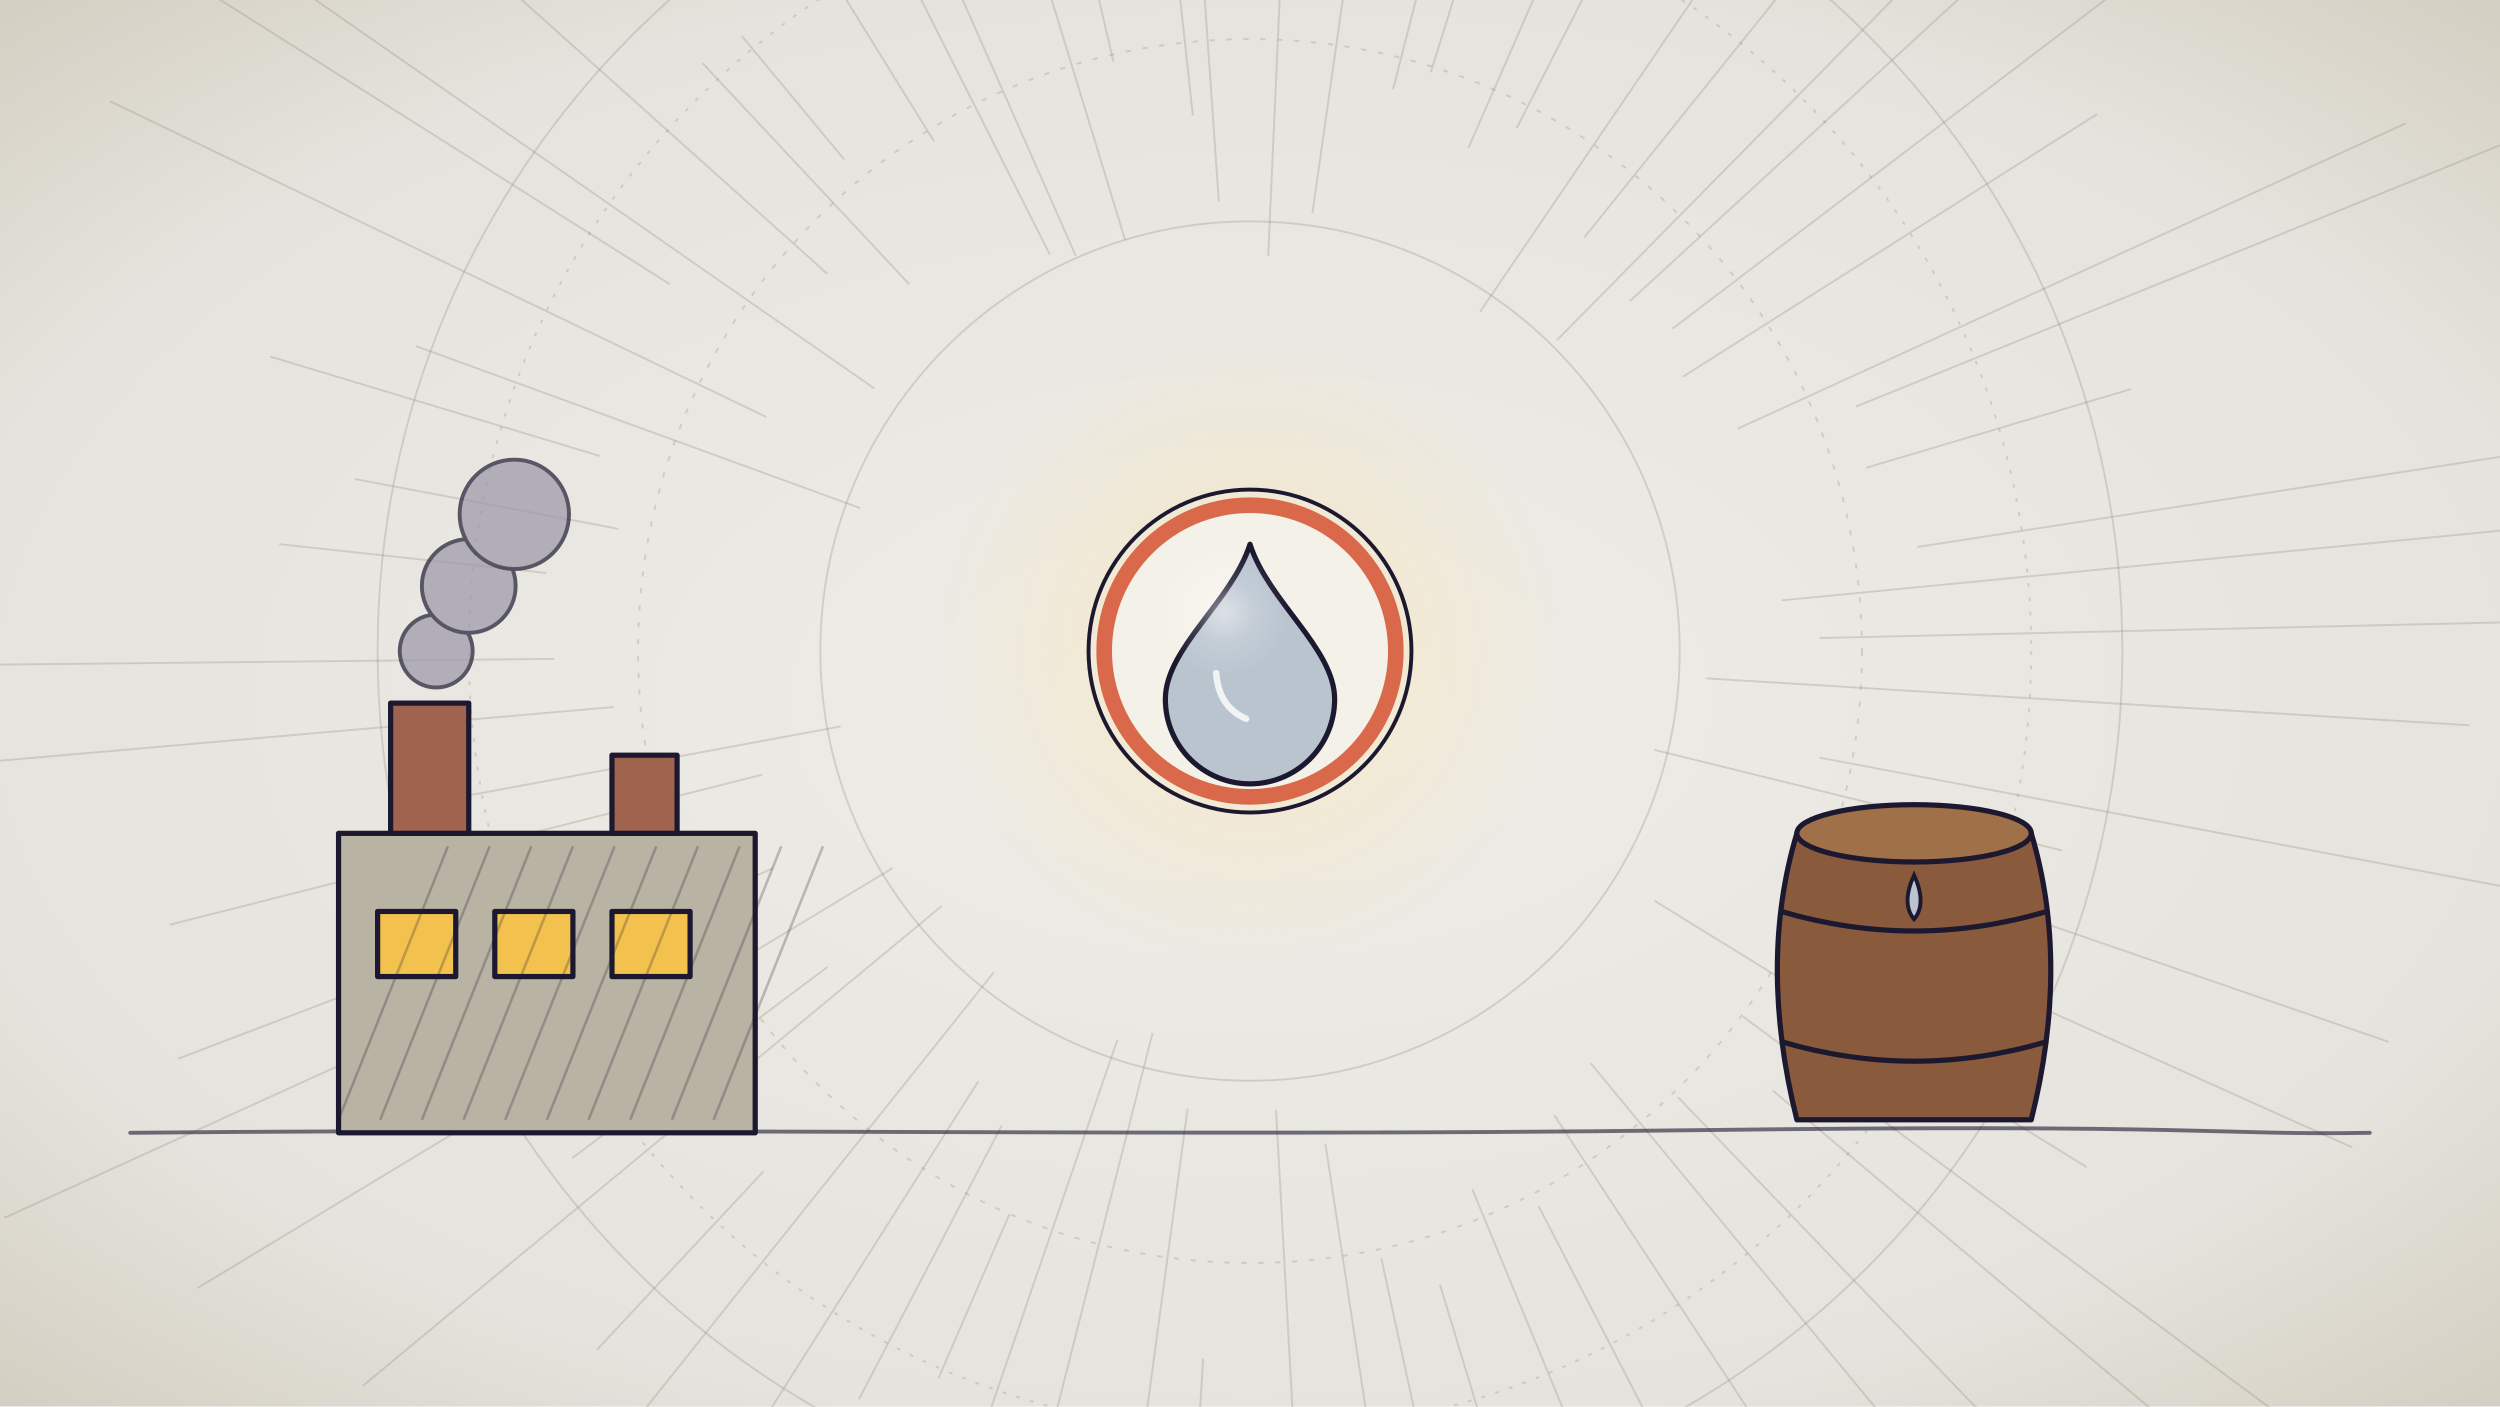
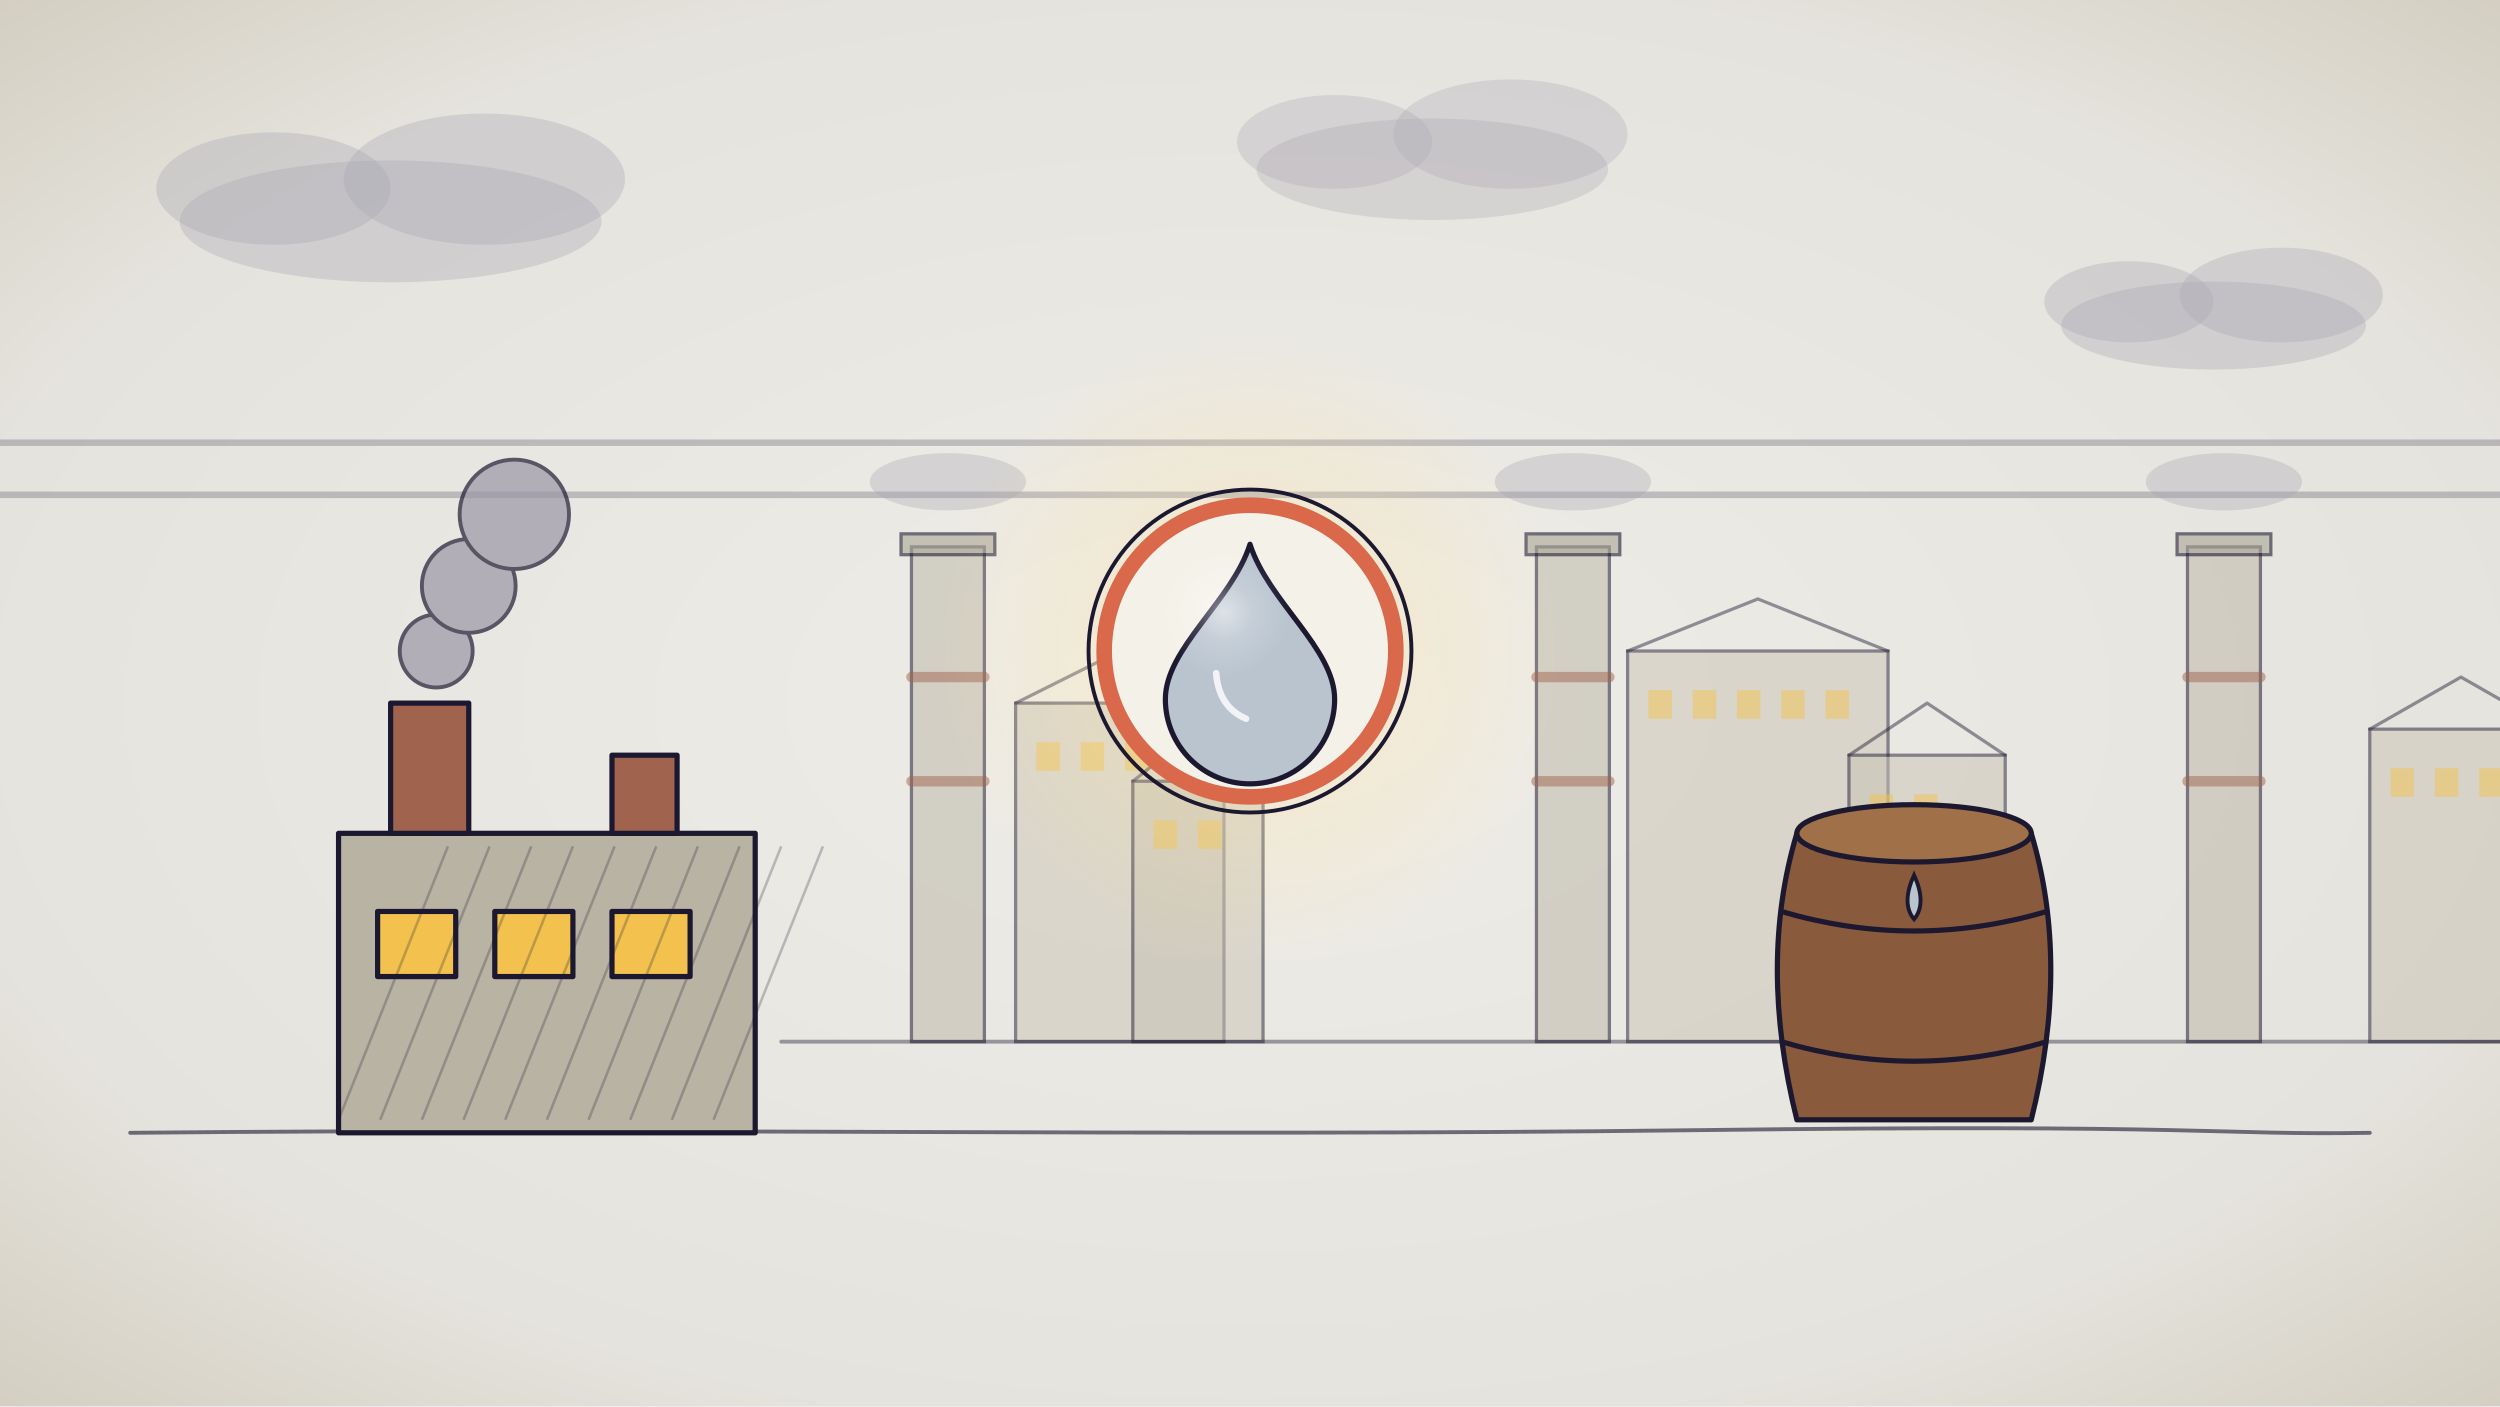
<svg xmlns="http://www.w3.org/2000/svg" viewBox="0 0 1920 1080" width="1920" height="1080">
  <defs>
    <radialGradient id="bgv" cx="0.5" cy="0.5" r="0.75">
      <stop offset="0" stop-color="#efede7" />
      <stop offset="0.7" stop-color="#e5e3dd" />
      <stop offset="1" stop-color="#cfcabb" />
    </radialGradient>
    <radialGradient id="U079g1" cx="0.5" cy="0.5" r="0.5">
      <stop offset="0" stop-color="#ffe39a" stop-opacity="0.7" />
      <stop offset="0.45" stop-color="#ffe39a" stop-opacity="0.245" />
      <stop offset="1" stop-color="#ffe39a" stop-opacity="0" />
    </radialGradient>
    <radialGradient id="U079g2" cx="0.5" cy="0.5" r="0.5">
      <stop offset="0" stop-color="#ffffff" stop-opacity="0.5" />
      <stop offset="0.45" stop-color="#ffffff" stop-opacity="0.175" />
      <stop offset="1" stop-color="#ffffff" stop-opacity="0" />
    </radialGradient>
  </defs>
  <rect width="1920" height="1080" fill="url(#bgv)" />
-   <g stroke="#8a8678" stroke-width="1.5" opacity="0.28" stroke-linecap="round">
-     <line x1="1398" y1="490" x2="1922" y2="478" />
-     <line x1="1311" y1="521" x2="1896" y2="557" />
-     <line x1="1398" y1="582" x2="2125" y2="719" />
-     <line x1="1271" y1="576" x2="1583" y2="653" />
-     <line x1="1445" y1="666" x2="1834" y2="800" />
-     <line x1="1390" y1="694" x2="1806" y2="881" />
-     <line x1="1271" y1="692" x2="1602" y2="896" />
-     <line x1="1339" y1="781" x2="1856" y2="1165" />
-     <line x1="1362" y1="838" x2="1735" y2="1152" />
-     <line x1="1289" y1="843" x2="1752" y2="1325" />
-     <line x1="1222" y1="817" x2="1494" y2="1146" />
-     <line x1="1194" y1="857" x2="1360" y2="1109" />
-     <line x1="1182" y1="927" x2="1335" y2="1223" />
-     <line x1="1131" y1="914" x2="1212" y2="1110" />
-     <line x1="1106" y1="987" x2="1156" y2="1152" />
-     <line x1="1061" y1="967" x2="1147" y2="1363" />
-     <line x1="1018" y1="879" x2="1080" y2="1287" />
-     <line x1="980" y1="853" x2="1010" y2="1398" />
-     <line x1="924" y1="1044" x2="920" y2="1109" />
-     <line x1="912" y1="852" x2="838" y2="1401" />
-     <line x1="885" y1="794" x2="699" y2="1526" />
-     <line x1="858" y1="799" x2="621" y2="1490" />
-     <line x1="775" y1="933" x2="721" y2="1058" />
-     <line x1="769" y1="865" x2="660" y2="1074" />
-     <line x1="751" y1="831" x2="540" y2="1164" />
-     <line x1="763" y1="747" x2="414" y2="1184" />
-     <line x1="586" y1="900" x2="459" y2="1036" />
-     <line x1="723" y1="696" x2="279" y2="1064" />
-     <line x1="635" y1="743" x2="440" y2="889" />
-     <line x1="685" y1="667" x2="152" y2="989" />
-     <line x1="593" y1="667" x2="4" y2="935" />
-     <line x1="562" y1="651" x2="137" y2="813" />
-     <line x1="585" y1="595" x2="131" y2="710" />
-     <line x1="645" y1="558" x2="359" y2="611" />
-     <line x1="471" y1="543" x2="-169" y2="599" />
-     <line x1="425" y1="506" x2="-153" y2="512" />
-     <line x1="419" y1="440" x2="215" y2="418" />
-     <line x1="474" y1="406" x2="273" y2="368" />
-     <line x1="460" y1="350" x2="208" y2="274" />
-     <line x1="660" y1="390" x2="320" y2="266" />
-     <line x1="588" y1="320" x2="85" y2="78" />
-     <line x1="514" y1="218" x2="-52" y2="-140" />
-     <line x1="671" y1="298" x2="31" y2="-147" />
-     <line x1="635" y1="210" x2="238" y2="-146" />
-     <line x1="698" y1="218" x2="540" y2="49" />
-     <line x1="648" y1="122" x2="570" y2="28" />
-     <line x1="717" y1="108" x2="338" y2="-503" />
-     <line x1="806" y1="195" x2="644" y2="-126" />
-     <line x1="826" y1="196" x2="693" y2="-105" />
-     <line x1="864" y1="184" x2="663" y2="-474" />
-     <line x1="855" y1="47" x2="713" y2="-567" />
-     <line x1="916" y1="88" x2="868" y2="-356" />
-     <line x1="936" y1="154" x2="902" y2="-335" />
-     <line x1="974" y1="196" x2="997" y2="-319" />
-     <line x1="1008" y1="163" x2="1128" y2="-680" />
-     <line x1="1070" y1="68" x2="1243" y2="-608" />
-     <line x1="1099" y1="55" x2="1300" y2="-589" />
-     <line x1="1128" y1="113" x2="1244" y2="-152" />
-     <line x1="1165" y1="98" x2="1494" y2="-546" />
-     <line x1="1137" y1="239" x2="1540" y2="-353" />
-     <line x1="1217" y1="182" x2="1567" y2="-253" />
-     <line x1="1196" y1="261" x2="1605" y2="-154" />
-     <line x1="1252" y1="231" x2="1708" y2="-188" />
-     <line x1="1285" y1="252" x2="1814" y2="-150" />
-     <line x1="1293" y1="289" x2="1610" y2="88" />
-     <line x1="1335" y1="329" x2="1847" y2="95" />
-     <line x1="1426" y1="312" x2="1983" y2="86" />
-     <line x1="1434" y1="359" x2="1636" y2="299" />
-     <line x1="1473" y1="420" x2="2016" y2="336" />
-     <line x1="1369" y1="461" x2="1998" y2="400" />
+   <g id="U079bk">
+     <ellipse cx="300.0" cy="170.0" rx="162.0" ry="46.8" fill="#a9a5b3" opacity="0.35" />
+     <ellipse cx="210.0" cy="144.8" rx="90.0" ry="43.2" fill="#a9a5b3" opacity="0.35" />
+     <ellipse cx="372.0" cy="137.6" rx="108.0" ry="50.4" fill="#a9a5b3" opacity="0.35" />
+     <ellipse cx="1100.0" cy="130.0" rx="135.0" ry="39.0" fill="#a9a5b3" opacity="0.3" />
+     <ellipse cx="1025.0" cy="109.0" rx="75.0" ry="36.0" fill="#a9a5b3" opacity="0.3" />
+     <ellipse cx="1160.0" cy="103.0" rx="90.0" ry="42.0" fill="#a9a5b3" opacity="0.3" />
+     <ellipse cx="1700.0" cy="250.0" rx="117.0" ry="33.8" fill="#a9a5b3" opacity="0.35" />
+     <ellipse cx="1635.0" cy="231.8" rx="65.0" ry="31.2" fill="#a9a5b3" opacity="0.35" />
+     <ellipse cx="1752.0" cy="226.6" rx="78.0" ry="36.4" fill="#a9a5b3" opacity="0.35" />
+     <path d="M0 340H1920M0 380H1920" fill="none" stroke="#1b1830" stroke-width="5" opacity="0.22" stroke-linecap="round" stroke-linejoin="round" />
+     <rect x="700" y="420" width="56" height="380" fill="#bdb8aa" stroke="#1b1830" stroke-width="2.5" opacity="0.55" />
+     <rect x="692" y="410" width="72" height="16" fill="#a9a495" stroke="#1b1830" stroke-width="2.5" opacity="0.6" />
+     <path d="M700 520h56M700 600h56" fill="none" stroke="#a0634d" stroke-width="8" opacity="0.5" stroke-linecap="round" stroke-linejoin="round" />
+     <ellipse cx="728" cy="370" rx="60" ry="22" fill="#a9a5b3" opacity="0.35" />
+     <rect x="1180" y="420" width="56" height="380" fill="#bdb8aa" stroke="#1b1830" stroke-width="2.5" opacity="0.55" />
+     <rect x="1172" y="410" width="72" height="16" fill="#a9a495" stroke="#1b1830" stroke-width="2.5" opacity="0.6" />
+     <path d="M1180 520h56M1180 600h56" fill="none" stroke="#a0634d" stroke-width="8" opacity="0.5" stroke-linecap="round" stroke-linejoin="round" />
+     <ellipse cx="1208" cy="370" rx="60" ry="22" fill="#a9a5b3" opacity="0.35" />
+     <rect x="1680" y="420" width="56" height="380" fill="#bdb8aa" stroke="#1b1830" stroke-width="2.5" opacity="0.55" />
+     <rect x="1672" y="410" width="72" height="16" fill="#a9a495" stroke="#1b1830" stroke-width="2.5" opacity="0.6" />
+     <path d="M1680 520h56M1680 600h56" fill="none" stroke="#a0634d" stroke-width="8" opacity="0.5" stroke-linecap="round" stroke-linejoin="round" />
+     <ellipse cx="1708" cy="370" rx="60" ry="22" fill="#a9a5b3" opacity="0.35" />
+     <rect x="780" y="540" width="160" height="260" fill="#c7c2b3" stroke="#1b1830" stroke-width="2.5" opacity="0.5" />
+     <path d="M780 540l80 -40l80 40" fill="none" stroke="#1b1830" stroke-width="2.5" opacity="0.45" stroke-linecap="round" stroke-linejoin="round" />
+     <rect x="796" y="570" width="18" height="22" fill="#f2c14e" opacity="0.5" />
+     <rect x="830" y="570" width="18" height="22" fill="#f2c14e" opacity="0.5" />
+     <rect x="864" y="570" width="18" height="22" fill="#f2c14e" opacity="0.5" />
+     <rect x="898" y="570" width="18" height="22" fill="#f2c14e" opacity="0.5" />
+     <rect x="870" y="600" width="100" height="200" fill="#c7c2b3" stroke="#1b1830" stroke-width="2.5" opacity="0.5" />
+     <path d="M870 600l50 -40l50 40" fill="none" stroke="#1b1830" stroke-width="2.5" opacity="0.45" stroke-linecap="round" stroke-linejoin="round" />
+     <rect x="886" y="630" width="18" height="22" fill="#f2c14e" opacity="0.5" />
+     <rect x="920" y="630" width="18" height="22" fill="#f2c14e" opacity="0.5" />
+     <rect x="1250" y="500" width="200" height="300" fill="#c7c2b3" stroke="#1b1830" stroke-width="2.5" opacity="0.5" />
+     <path d="M1250 500l100 -40l100 40" fill="none" stroke="#1b1830" stroke-width="2.5" opacity="0.45" stroke-linecap="round" stroke-linejoin="round" />
+     <rect x="1266" y="530" width="18" height="22" fill="#f2c14e" opacity="0.5" />
+     <rect x="1300" y="530" width="18" height="22" fill="#f2c14e" opacity="0.5" />
+     <rect x="1334" y="530" width="18" height="22" fill="#f2c14e" opacity="0.5" />
+     <rect x="1368" y="530" width="18" height="22" fill="#f2c14e" opacity="0.5" />
+     <rect x="1402" y="530" width="18" height="22" fill="#f2c14e" opacity="0.5" />
+     <rect x="1420" y="580" width="120" height="220" fill="#c7c2b3" stroke="#1b1830" stroke-width="2.5" opacity="0.5" />
+     <path d="M1420 580l60 -40l60 40" fill="none" stroke="#1b1830" stroke-width="2.5" opacity="0.45" stroke-linecap="round" stroke-linejoin="round" />
+     <rect x="1436" y="610" width="18" height="22" fill="#f2c14e" opacity="0.5" />
+     <rect x="1470" y="610" width="18" height="22" fill="#f2c14e" opacity="0.5" />
+     <rect x="1820" y="560" width="140" height="240" fill="#c7c2b3" stroke="#1b1830" stroke-width="2.5" opacity="0.5" />
+     <path d="M1820 560l70 -40l70 40" fill="none" stroke="#1b1830" stroke-width="2.5" opacity="0.45" stroke-linecap="round" stroke-linejoin="round" />
+     <rect x="1836" y="590" width="18" height="22" fill="#f2c14e" opacity="0.5" />
+     <rect x="1870" y="590" width="18" height="22" fill="#f2c14e" opacity="0.5" />
+     <rect x="1904" y="590" width="18" height="22" fill="#f2c14e" opacity="0.5" />
+     <path d="M600 800H1920" fill="none" stroke="#1b1830" stroke-width="3" opacity="0.4" stroke-linecap="round" stroke-linejoin="round" />
  </g>
-   <circle cx="960" cy="500" r="330" fill="none" stroke="#8a8678" stroke-width="1.5" opacity="0.28" />
-   <circle cx="960" cy="500" r="470" fill="none" stroke="#8a8678" stroke-width="1.5" opacity="0.28" stroke-dasharray="4 9" />
-   <circle cx="960" cy="500" r="670" fill="none" stroke="#8a8678" stroke-width="1.5" opacity="0.28" />
-   <circle cx="960" cy="500" r="600" fill="none" stroke="#8a8678" stroke-width="1.5" opacity="0.28" stroke-dasharray="3 8" />
  <path d="M100,870 C500,866 900,873 1300,868 S1700,872 1820,870" fill="none" stroke="#1b1830" stroke-width="3" opacity="0.6" stroke-linecap="round" />
  <g id="mv-glint-core">
    <circle cx="960" cy="500" r="240" fill="url(#U079g1)" />
  </g>
  <g stroke="#1b1830" stroke-width="4" stroke-linejoin="round">
    <rect x="260" y="640" width="320" height="230" fill="#b9b3a4" />
    <rect x="300" y="540" width="60" height="100" fill="#a0634d" />
    <rect x="470" y="580" width="50" height="60" fill="#a0634d" />
    <rect x="290" y="700" width="60" height="50" fill="#f2c14e" />
    <rect x="380" y="700" width="60" height="50" fill="#f2c14e" />
    <rect x="470" y="700" width="60" height="50" fill="#f2c14e" />
  </g>
  <g stroke="#1b1830" stroke-width="2" opacity="0.25">
    <line x1="260" y1="860" x2="344" y2="650" />
    <line x1="292" y1="860" x2="376" y2="650" />
    <line x1="324" y1="860" x2="408" y2="650" />
    <line x1="356" y1="860" x2="440" y2="650" />
    <line x1="388" y1="860" x2="472" y2="650" />
    <line x1="420" y1="860" x2="504" y2="650" />
    <line x1="452" y1="860" x2="536" y2="650" />
    <line x1="484" y1="860" x2="568" y2="650" />
    <line x1="516" y1="860" x2="600" y2="650" />
    <line x1="548" y1="860" x2="632" y2="650" />
  </g>
  <g id="mv-smoke-fac" fill="#9a96a6" stroke="#1b1830" stroke-width="3" opacity=".7">
    <circle cx="335" cy="500" r="28" />
    <circle cx="360" cy="450" r="36" />
    <circle cx="395" cy="395" r="42" />
  </g>
  <g stroke="#1b1830" stroke-width="4" stroke-linejoin="round">
    <path d="M1380,640 Q1350,740 1380,860 L1560,860 Q1590,740 1560,640Z" fill="#8a5a3c" />
    <ellipse cx="1470" cy="640" rx="90" ry="22" fill="#a07048" />
    <path d="M1368,700 Q1470,730 1572,700 M1368,800 Q1470,830 1572,800" fill="none" />
  </g>
  <g id="mv-key-drip" fill="#b9c4cf" stroke="#1b1830" stroke-width="3">
    <path d="M1470,672 q-10,22 0,34 q10,-12 0,-34Z" />
  </g>
  <circle cx="960" cy="500" r="112" fill="#f4f1e8" stroke="#d9694a" stroke-width="12" />
  <circle cx="960" cy="500" r="124" fill="none" stroke="#1b1830" stroke-width="3" />
  <path d="M960,418 C974,462 1025,498 1025,537 A65,65 0 0 1 895,537 C895,498 946,462 960,418Z" fill="#b9c4cf" stroke="#1b1830" stroke-width="4" stroke-linejoin="round" />
  <path d="M934,517 q2,26 23,35" stroke="#fff" stroke-width="5" fill="none" stroke-linecap="round" opacity=".8" />
  <g id="mv-glint-drop">
    <circle cx="940" cy="470" r="50" fill="url(#U079g2)" />
  </g>
</svg>
